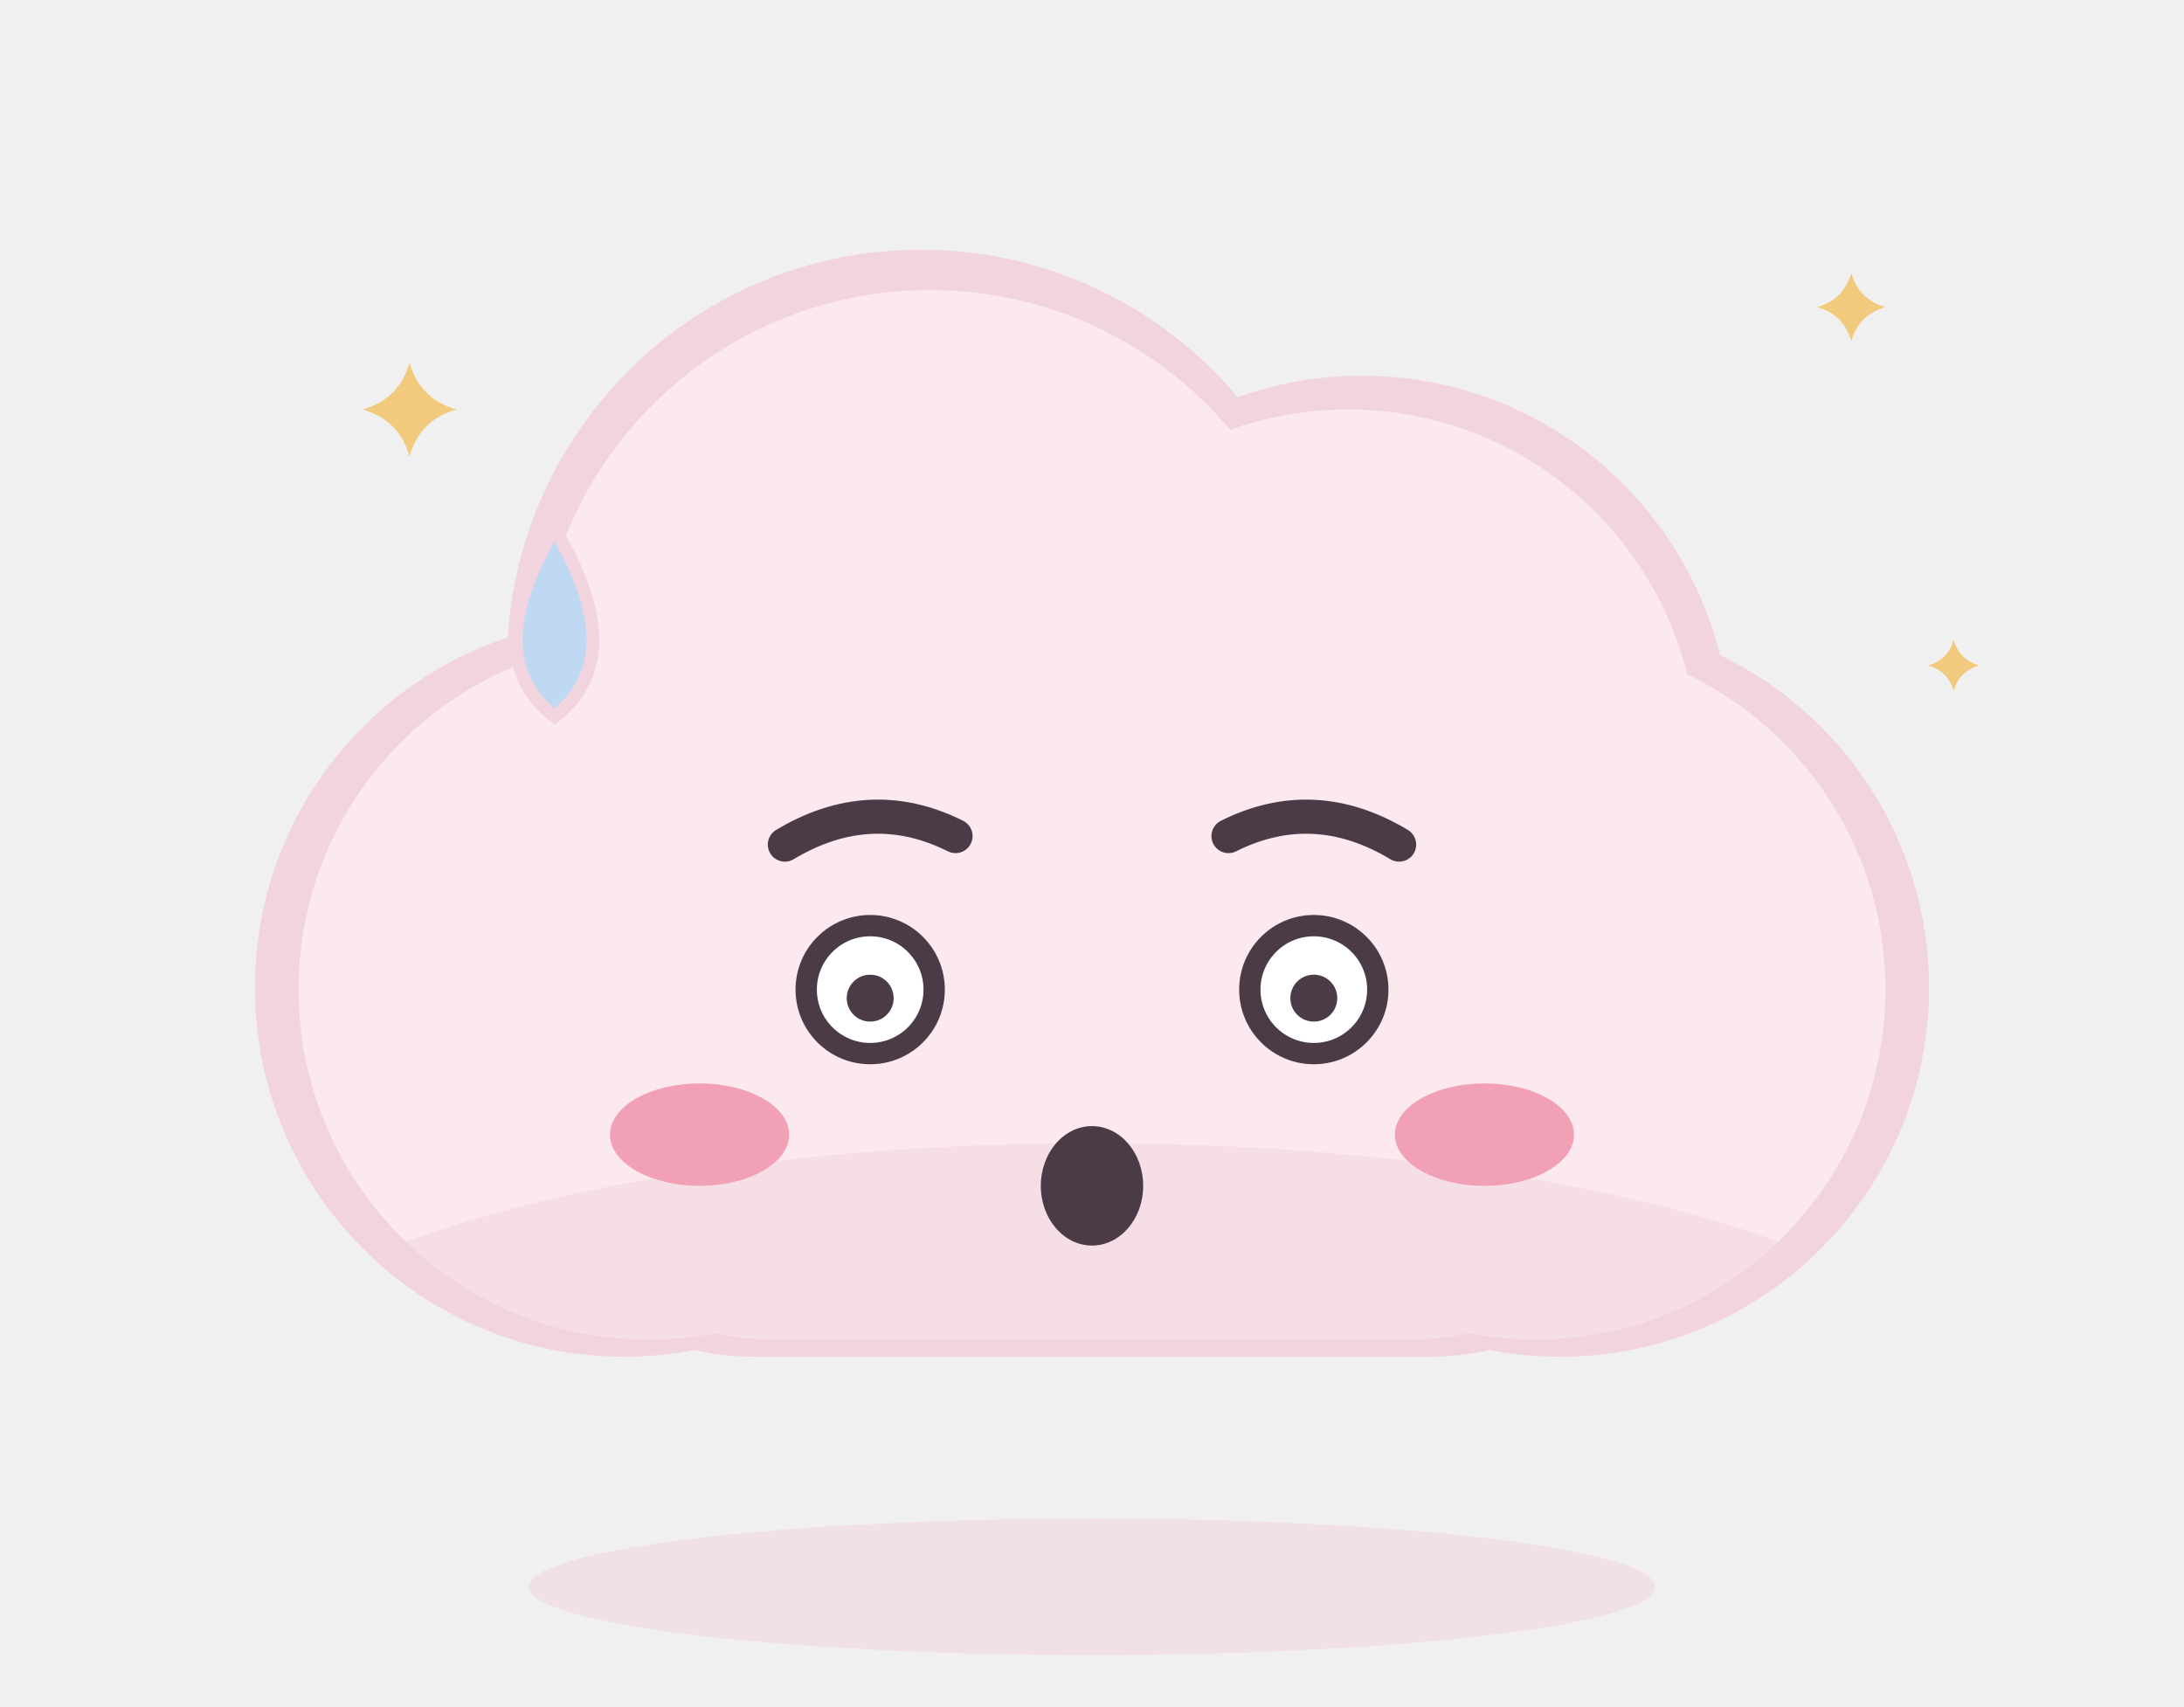
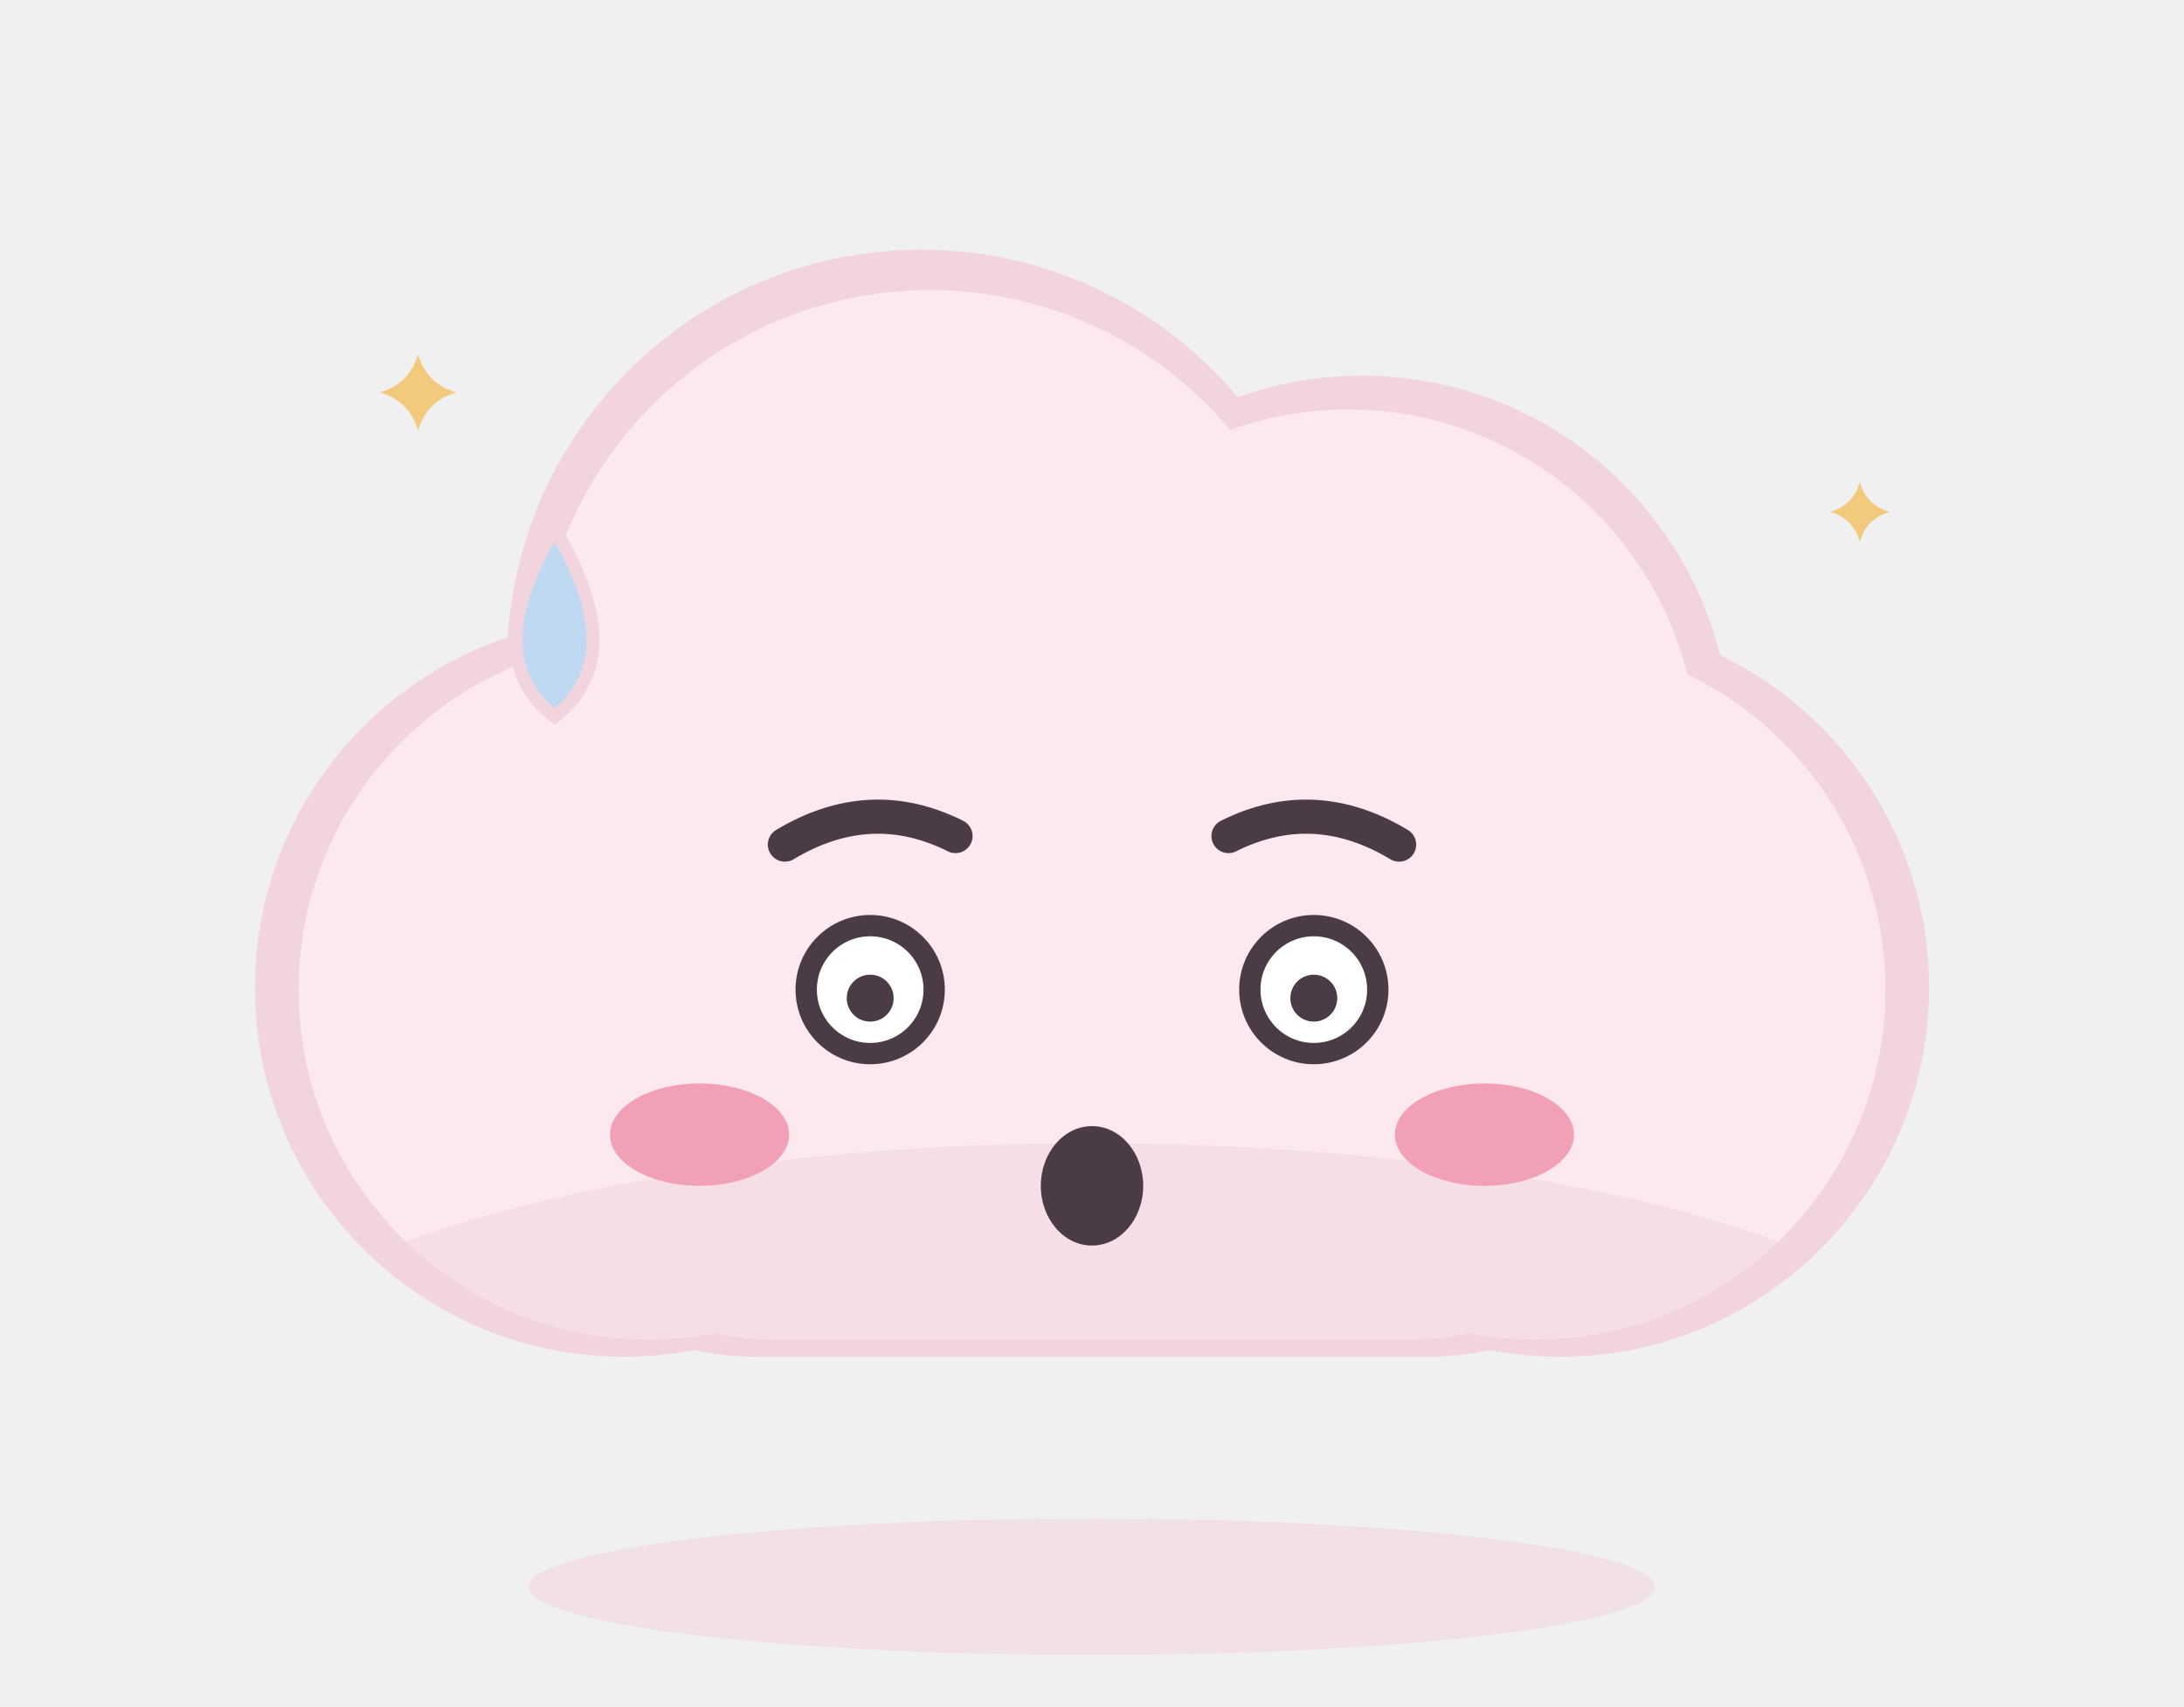
<svg xmlns="http://www.w3.org/2000/svg" viewBox="0 0 512 400">
  <defs>
    <clipPath id="corps">
      <circle cx="152" cy="232" r="82" />
      <circle cx="218" cy="160" r="92" />
      <circle cx="316" cy="178" r="82" />
      <circle cx="360" cy="232" r="82" />
      <rect x="122" y="196" width="268" height="118" rx="59" />
    </clipPath>
  </defs>
  <ellipse cx="256" cy="372" rx="132" ry="16" fill="#F2D4DF" opacity="0.55" />
  <g transform="translate(256 240) scale(1.055) translate(-256 -240)">
    <circle cx="152" cy="232" r="82" fill="#F2D4DF" />
    <circle cx="218" cy="160" r="92" fill="#F2D4DF" />
    <circle cx="316" cy="178" r="82" fill="#F2D4DF" />
    <circle cx="360" cy="232" r="82" fill="#F2D4DF" />
    <rect x="122" y="196" width="268" height="118" rx="59" fill="#F2D4DF" />
  </g>
  <circle cx="152" cy="232" r="82" fill="#FBE9EF" />
  <circle cx="218" cy="160" r="92" fill="#FBE9EF" />
  <circle cx="316" cy="178" r="82" fill="#FBE9EF" />
  <circle cx="360" cy="232" r="82" fill="#FBE9EF" />
  <rect x="122" y="196" width="268" height="118" rx="59" fill="#FBE9EF" />
  <ellipse cx="256" cy="334" rx="212" ry="66" fill="#F2D4DF" opacity="0.5" clip-path="url(#corps)" />
  <ellipse cx="164" cy="266" rx="21" ry="12" fill="#F2A0B5" />
  <ellipse cx="348" cy="266" rx="21" ry="12" fill="#F2A0B5" />
  <path d="M 184 198 Q 204 186 224 196" stroke="#4A3B47" stroke-width="8" stroke-linecap="round" stroke-linejoin="round" fill="none" />
  <path d="M 288 196 Q 308 186 328 198" stroke="#4A3B47" stroke-width="8" stroke-linecap="round" stroke-linejoin="round" fill="none" />
  <circle cx="204" cy="232" r="15" fill="#FFFFFF" stroke="#4A3B47" stroke-width="5" />
  <circle cx="204" cy="234" r="5.5" fill="#4A3B47" />
  <circle cx="308" cy="232" r="15" fill="#FFFFFF" stroke="#4A3B47" stroke-width="5" />
  <circle cx="308" cy="234" r="5.5" fill="#4A3B47" />
  <ellipse cx="256" cy="278" rx="12" ry="14" fill="#4A3B47" />
  <path d="M 130 124 Q 148 154 130 168 Q 112 154 130 124 Z" fill="#BFD9F2" stroke="#F2D4DF" stroke-width="3" />
-   <path d="M 96 85 Q 98.42 93.58 107 96 Q 98.42 98.42 96 107 Q 93.58 98.42 85 96 Q 93.58 93.58 96 85 Z" fill="#F2C879" opacity="0.95" />
-   <path d="M 434 64 Q 435.76 70.24 442 72 Q 435.76 73.76 434 80 Q 432.24 73.76 426 72 Q 432.24 70.24 434 64 Z" fill="#F2C879" opacity="0.95" />
-   <path d="M 458 150 Q 459.32 154.68 464 156 Q 459.32 157.32 458 162 Q 456.68 157.32 452 156 Q 456.68 154.68 458 150 Z" fill="#F2C879" opacity="0.95" />
+   <path d="M 98 83 Q 99.98 90.02 107 92 Q 99.98 93.98 98 101 Q 96.02 93.98 89 92 Q 96.02 90.02 98 83 Z" fill="#F2C879" opacity="0.95" />
+   <path d="M 436 113 Q 437.54 118.46 443 120 Q 437.54 121.54 436 127 Q 434.46 121.54 429 120 Q 434.46 118.46 436 113 Z" fill="#F2C879" opacity="0.95" />
</svg>
